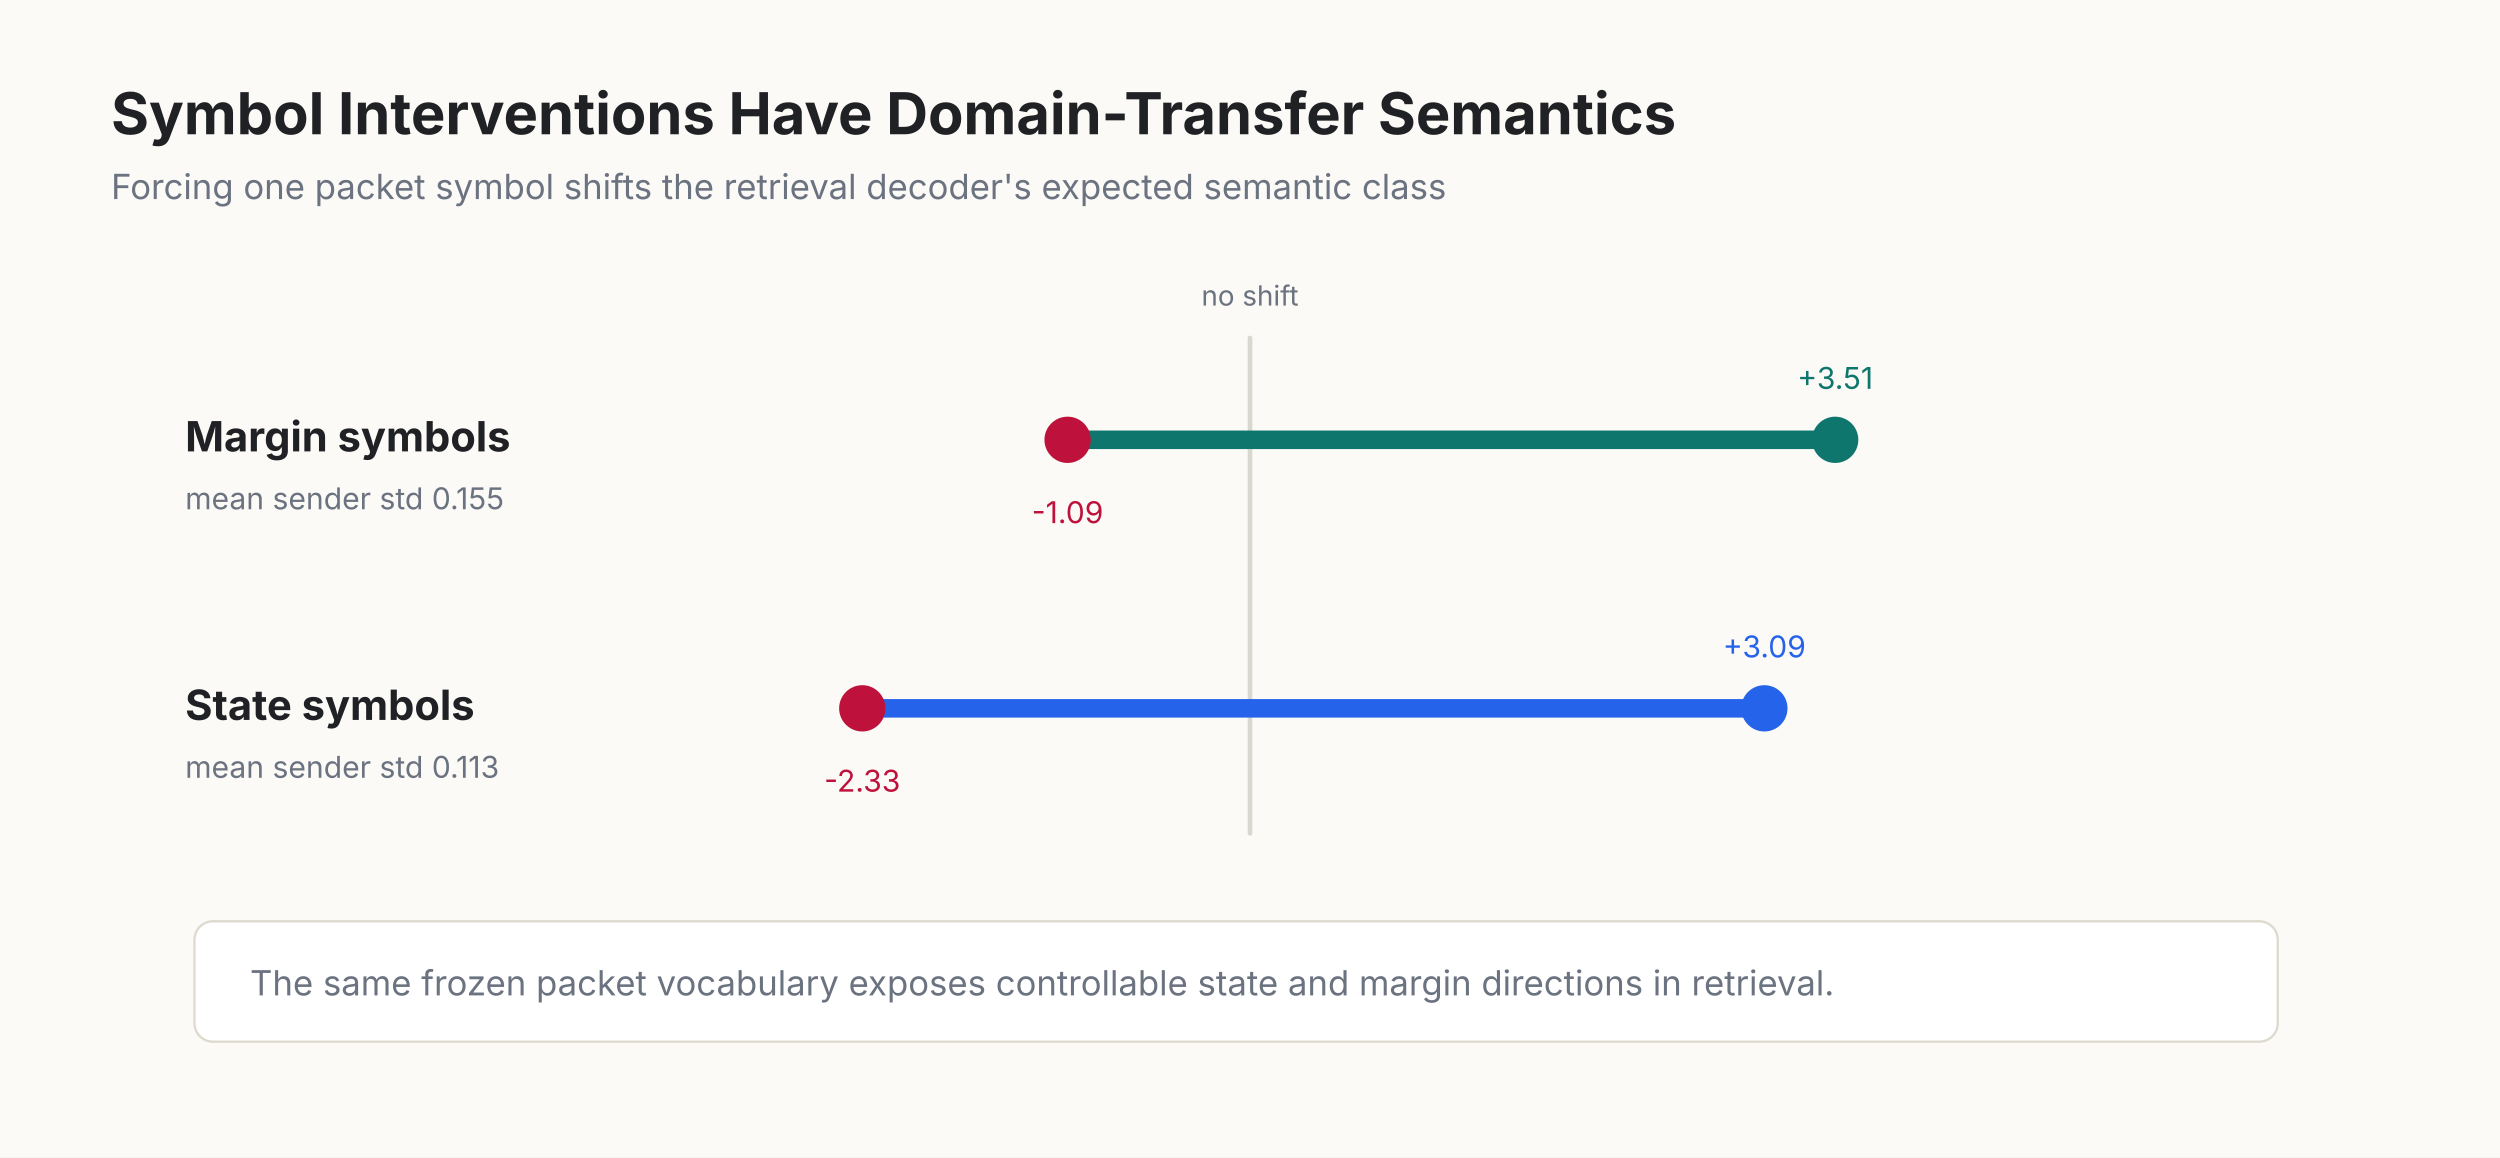
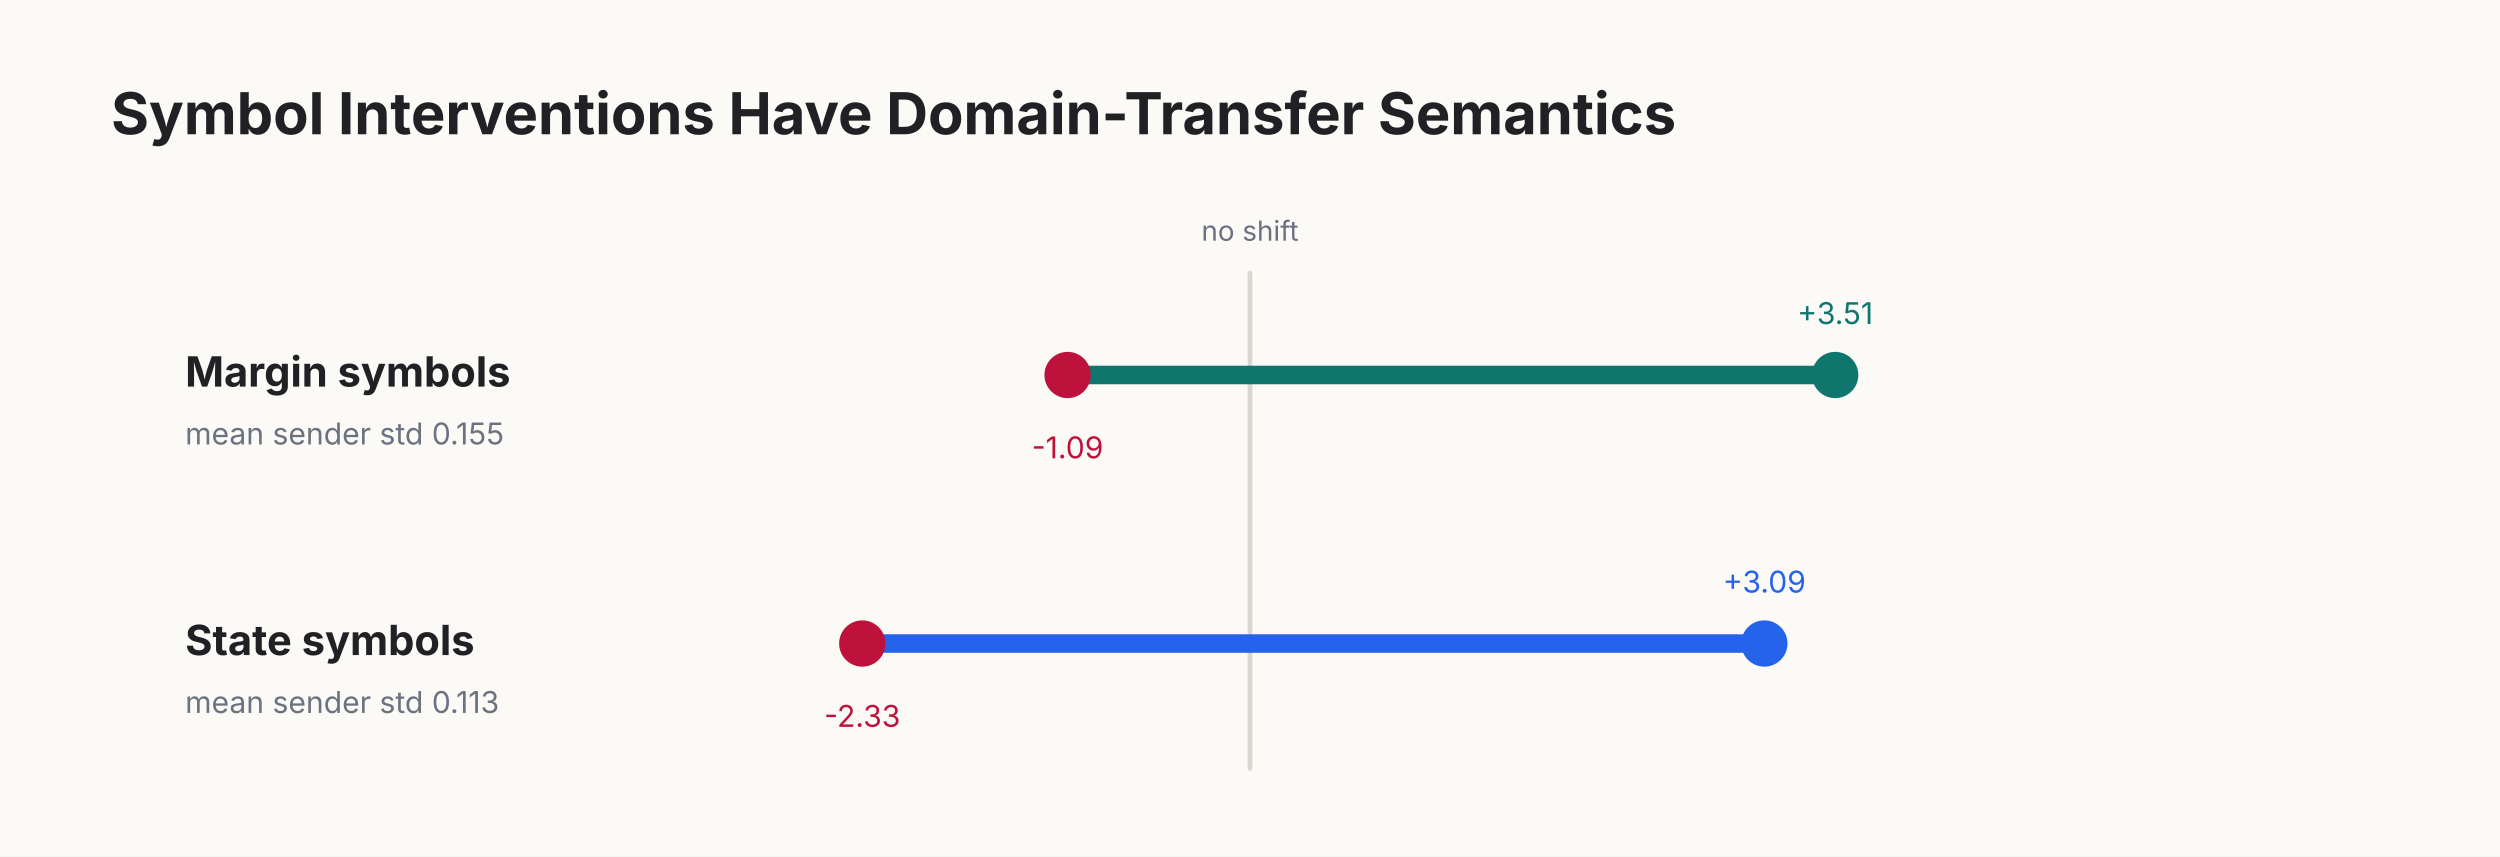
- <svg xmlns="http://www.w3.org/2000/svg" width="1080" height="500" viewBox="0 0 1080 500">
-   <rect width="1080" height="500" fill="#fbfaf7" />
+ <svg xmlns="http://www.w3.org/2000/svg" width="1080" height="370" viewBox="0 0 1080 370">
+   <rect width="1080" height="370" fill="#fbfaf7" />
  <text x="48.0" y="58.0" font-family="Inter, Arial, sans-serif" font-size="25" font-weight="750" fill="#202124" text-anchor="start">Symbol Interventions Have Domain-Transfer Semantics</text>
-   <text x="48.0" y="86.0" font-family="Inter, Arial, sans-serif" font-size="15" font-weight="400" fill="#6b7280" text-anchor="start">Forcing one packet symbol shifts the retrieval decoder's expected semantic class</text>
-   <line x1="540.0" y1="146.0" x2="540.0" y2="360.0" stroke="#d8d8d0" stroke-width="2.0" stroke-linecap="round" />
-   <text x="540.0" y="132.0" font-family="Inter, Arial, sans-serif" font-size="12" font-weight="400" fill="#6b7280" text-anchor="middle">no shift</text>
-   <text x="80.0" y="195.0" font-family="Inter, Arial, sans-serif" font-size="18" font-weight="700" fill="#202124" text-anchor="start">Margin symbols</text>
-   <text x="80.0" y="220.0" font-family="Inter, Arial, sans-serif" font-size="13" font-weight="400" fill="#6b7280" text-anchor="start">mean sender std 0.155</text>
-   <line x1="461.2" y1="190.0" x2="792.8" y2="190.0" stroke="#0f766e" stroke-width="8.0" stroke-linecap="round" />
-   <circle cx="461.2" cy="190.0" r="10" fill="#be123c" />
-   <circle cx="792.8" cy="190.0" r="10" fill="#0f766e" />
-   <text x="461.2" y="226.0" font-family="Inter, Arial, sans-serif" font-size="13" font-weight="400" fill="#be123c" text-anchor="middle">-1.09</text>
-   <text x="792.8" y="168.0" font-family="Inter, Arial, sans-serif" font-size="13" font-weight="400" fill="#0f766e" text-anchor="middle">+3.51</text>
-   <text x="80.0" y="311.0" font-family="Inter, Arial, sans-serif" font-size="18" font-weight="700" fill="#202124" text-anchor="start">State symbols</text>
-   <text x="80.0" y="336.0" font-family="Inter, Arial, sans-serif" font-size="13" font-weight="400" fill="#6b7280" text-anchor="start">mean sender std 0.113</text>
-   <line x1="372.5" y1="306.0" x2="762.2" y2="306.0" stroke="#2563eb" stroke-width="8.0" stroke-linecap="round" />
-   <circle cx="372.5" cy="306.0" r="10" fill="#be123c" />
-   <circle cx="762.2" cy="306.0" r="10" fill="#2563eb" />
-   <text x="372.5" y="342.0" font-family="Inter, Arial, sans-serif" font-size="13" font-weight="400" fill="#be123c" text-anchor="middle">-2.33</text>
-   <text x="762.2" y="284.0" font-family="Inter, Arial, sans-serif" font-size="13" font-weight="400" fill="#2563eb" text-anchor="middle">+3.09</text>
-   <rect x="84.0" y="398.0" width="900.0" height="52.0" rx="8.0" fill="#ffffff" stroke="#ddd9ce" />
-   <text x="108.0" y="430.0" font-family="Inter, Arial, sans-serif" font-size="15" font-weight="400" fill="#6b7280" text-anchor="start">The same frozen packet vocabulary exposes controllable state and margin directions in retrieval.</text>
+   <line x1="540.0" y1="118.0" x2="540.0" y2="332.0" stroke="#d8d8d0" stroke-width="2.0" stroke-linecap="round" />
+   <text x="540.0" y="104.0" font-family="Inter, Arial, sans-serif" font-size="12" font-weight="400" fill="#6b7280" text-anchor="middle">no shift</text>
+   <text x="80.0" y="167.0" font-family="Inter, Arial, sans-serif" font-size="18" font-weight="700" fill="#202124" text-anchor="start">Margin symbols</text>
+   <text x="80.0" y="192.0" font-family="Inter, Arial, sans-serif" font-size="13" font-weight="400" fill="#6b7280" text-anchor="start">mean sender std 0.155</text>
+   <line x1="461.2" y1="162.0" x2="792.8" y2="162.0" stroke="#0f766e" stroke-width="8.0" stroke-linecap="round" />
+   <circle cx="461.2" cy="162.0" r="10" fill="#be123c" />
+   <circle cx="792.8" cy="162.0" r="10" fill="#0f766e" />
+   <text x="461.2" y="198.0" font-family="Inter, Arial, sans-serif" font-size="13" font-weight="400" fill="#be123c" text-anchor="middle">-1.09</text>
+   <text x="792.8" y="140.0" font-family="Inter, Arial, sans-serif" font-size="13" font-weight="400" fill="#0f766e" text-anchor="middle">+3.51</text>
+   <text x="80.0" y="283.0" font-family="Inter, Arial, sans-serif" font-size="18" font-weight="700" fill="#202124" text-anchor="start">State symbols</text>
+   <text x="80.0" y="308.0" font-family="Inter, Arial, sans-serif" font-size="13" font-weight="400" fill="#6b7280" text-anchor="start">mean sender std 0.113</text>
+   <line x1="372.5" y1="278.0" x2="762.2" y2="278.0" stroke="#2563eb" stroke-width="8.0" stroke-linecap="round" />
+   <circle cx="372.5" cy="278.0" r="10" fill="#be123c" />
+   <circle cx="762.2" cy="278.0" r="10" fill="#2563eb" />
+   <text x="372.5" y="314.0" font-family="Inter, Arial, sans-serif" font-size="13" font-weight="400" fill="#be123c" text-anchor="middle">-2.33</text>
+   <text x="762.2" y="256.0" font-family="Inter, Arial, sans-serif" font-size="13" font-weight="400" fill="#2563eb" text-anchor="middle">+3.09</text>
</svg>
